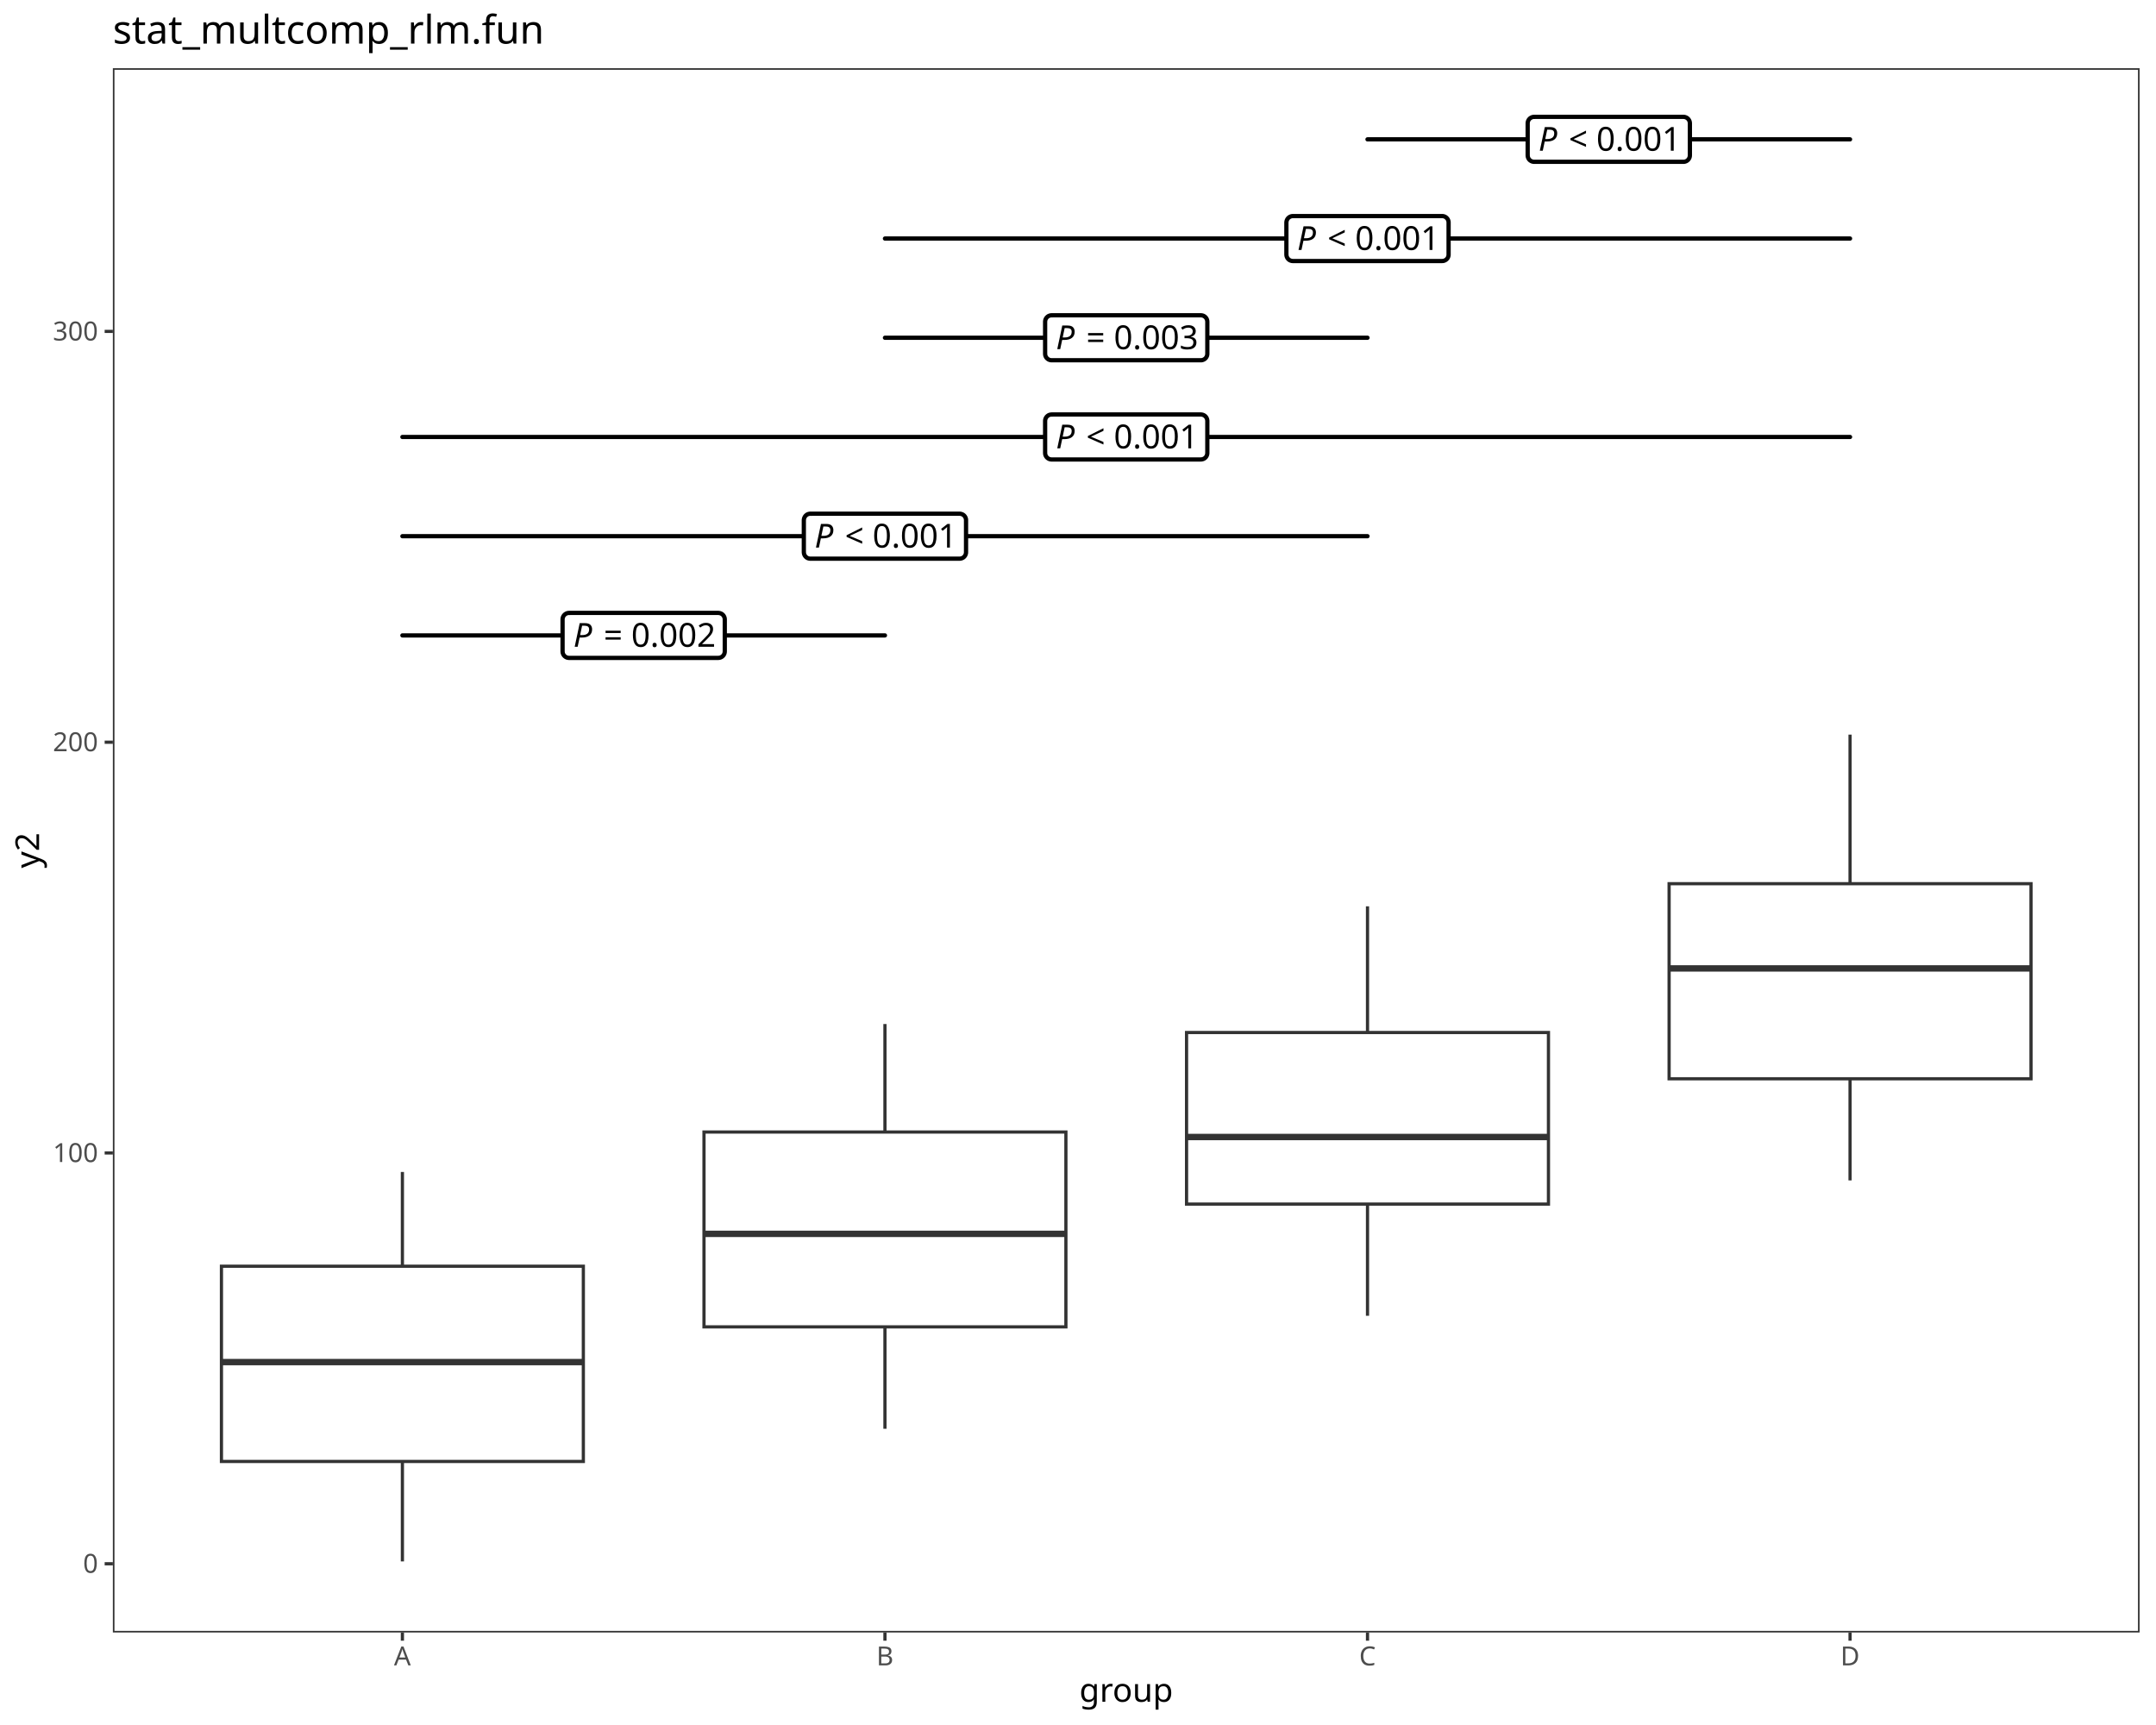
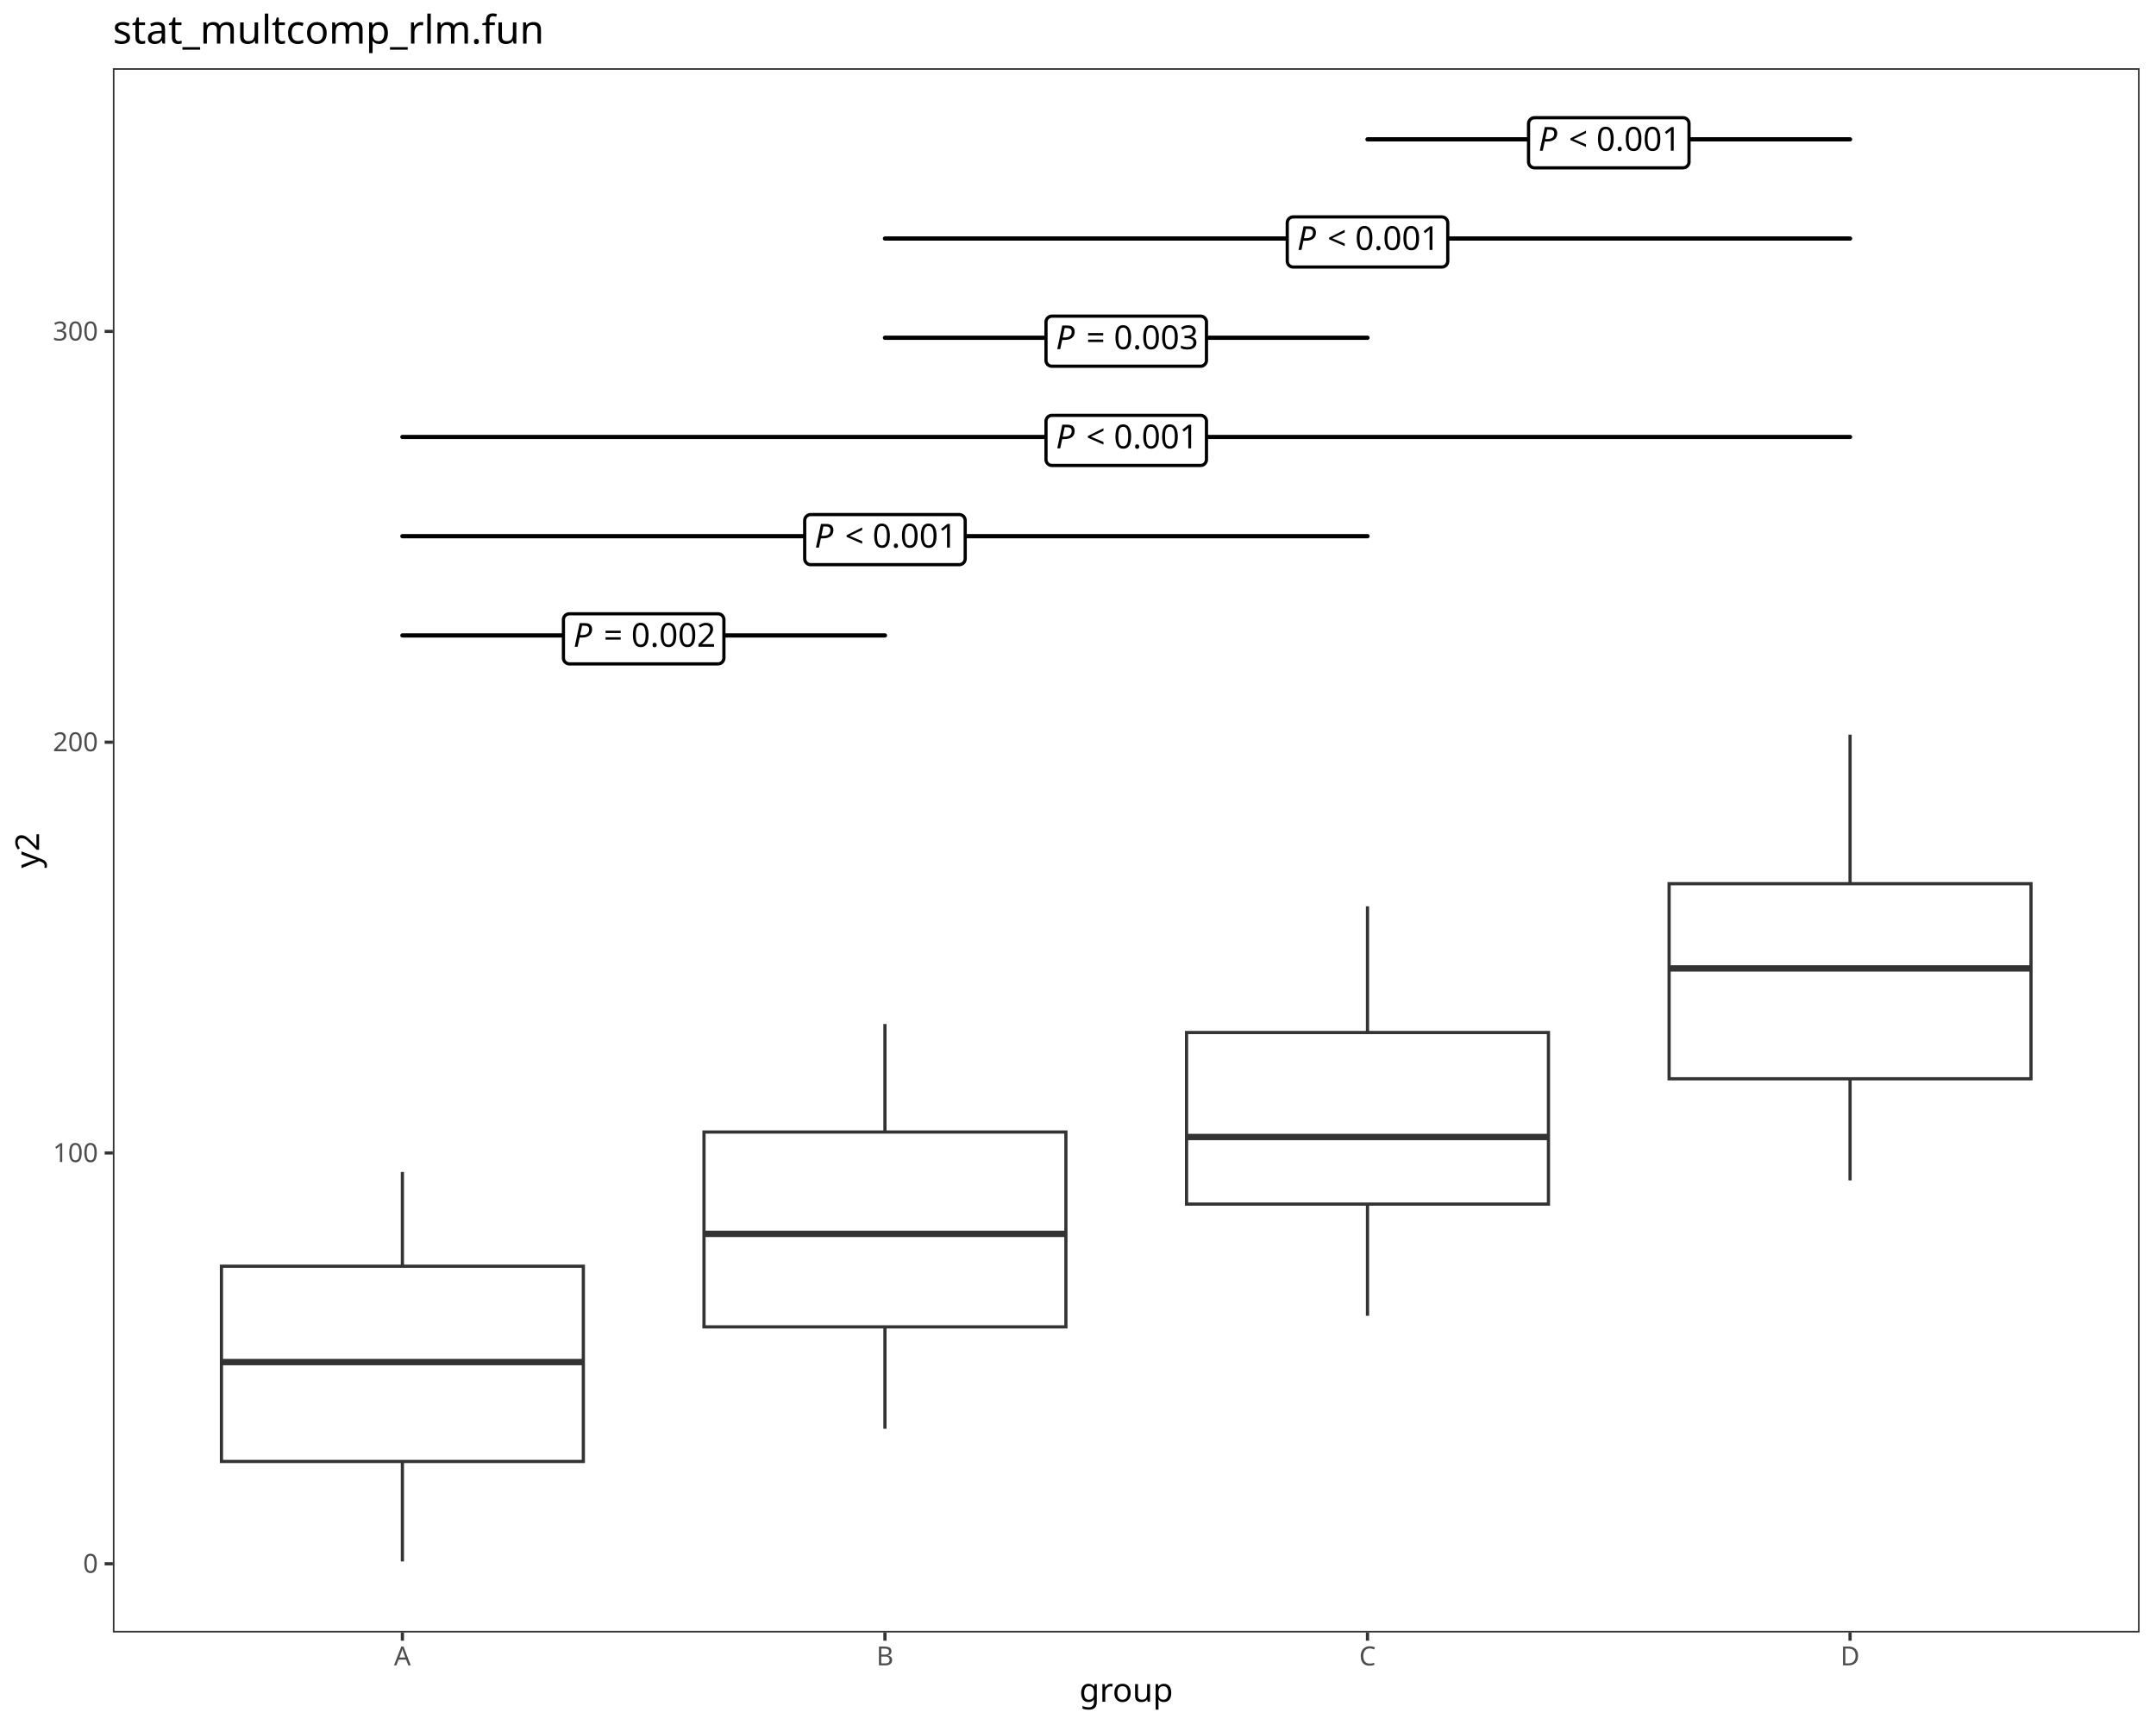
<svg xmlns="http://www.w3.org/2000/svg" class="svglite" data-engine-version="2.0" width="720.00pt" height="576.00pt" viewBox="0 0 720.00 576.00">
  <defs>
    <style type="text/css">
    .svglite line, .svglite polyline, .svglite polygon, .svglite path, .svglite rect, .svglite circle {
      fill: none;
      stroke: #000000;
      stroke-linecap: round;
      stroke-linejoin: round;
      stroke-miterlimit: 10.00;
    }
  </style>
  </defs>
  <rect width="100%" height="100%" style="stroke: none; fill: #FFFFFF;" />
  <defs>
    <clipPath id="cpMC4wMHw3MjAuMDB8MC4wMHw1NzYuMDA=">
      <rect x="0.00" y="0.00" width="720.00" height="576.00" />
    </clipPath>
  </defs>
  <g clip-path="url(#cpMC4wMHw3MjAuMDB8MC4wMHw1NzYuMDA=)">
    <rect x="0.00" y="0.00" width="720.00" height="576.00" style="stroke-width: 1.07; stroke: #FFFFFF; fill: #FFFFFF;" />
  </g>
  <defs>
    <clipPath id="cpMzcuNjl8NzE0LjUyfDIyLjc4fDU0NS4xMQ==">
      <rect x="37.69" y="22.78" width="676.83" height="522.33" />
    </clipPath>
  </defs>
  <g clip-path="url(#cpMzcuNjl8NzE0LjUyfDIyLjc4fDU0NS4xMQ==)">
    <rect x="37.69" y="22.78" width="676.83" height="522.33" style="stroke-width: 1.07; stroke: none; fill: #FFFFFF;" />
    <line x1="134.38" y1="422.81" x2="134.38" y2="391.33" style="stroke-width: 1.07; stroke: #333333; stroke-linecap: butt;" />
    <line x1="134.38" y1="488.00" x2="134.38" y2="521.37" style="stroke-width: 1.07; stroke: #333333; stroke-linecap: butt;" />
    <polygon points="73.95,422.81 73.95,488.00 194.81,488.00 194.81,422.81 73.95,422.81 " style="stroke-width: 1.07; stroke: #333333; stroke-linecap: butt; stroke-linejoin: miter; fill: #FFFFFF;" />
    <line x1="73.95" y1="454.82" x2="194.81" y2="454.82" style="stroke-width: 2.13; stroke: #333333; stroke-linecap: butt; stroke-linejoin: miter;" />
    <line x1="295.53" y1="378.00" x2="295.53" y2="341.94" style="stroke-width: 1.07; stroke: #333333; stroke-linecap: butt;" />
    <line x1="295.53" y1="443.06" x2="295.53" y2="477.08" style="stroke-width: 1.07; stroke: #333333; stroke-linecap: butt;" />
    <polygon points="235.10,378.00 235.10,443.06 355.96,443.06 355.96,378.00 235.10,378.00 " style="stroke-width: 1.07; stroke: #333333; stroke-linecap: butt; stroke-linejoin: miter; fill: #FFFFFF;" />
    <line x1="235.10" y1="412.00" x2="355.96" y2="412.00" style="stroke-width: 2.13; stroke: #333333; stroke-linecap: butt; stroke-linejoin: miter;" />
    <line x1="456.68" y1="344.77" x2="456.68" y2="302.63" style="stroke-width: 1.07; stroke: #333333; stroke-linecap: butt;" />
    <line x1="456.68" y1="402.06" x2="456.68" y2="439.35" style="stroke-width: 1.07; stroke: #333333; stroke-linecap: butt;" />
    <polygon points="396.25,344.77 396.25,402.06 517.11,402.06 517.11,344.77 396.25,344.77 " style="stroke-width: 1.07; stroke: #333333; stroke-linecap: butt; stroke-linejoin: miter; fill: #FFFFFF;" />
    <line x1="396.25" y1="379.66" x2="517.11" y2="379.66" style="stroke-width: 2.13; stroke: #333333; stroke-linecap: butt; stroke-linejoin: miter;" />
    <line x1="617.83" y1="295.08" x2="617.83" y2="245.30" style="stroke-width: 1.07; stroke: #333333; stroke-linecap: butt;" />
    <line x1="617.83" y1="360.22" x2="617.83" y2="394.15" style="stroke-width: 1.07; stroke: #333333; stroke-linecap: butt;" />
    <polygon points="557.40,295.08 557.40,360.22 678.26,360.22 678.26,295.08 557.40,295.08 " style="stroke-width: 1.07; stroke: #333333; stroke-linecap: butt; stroke-linejoin: miter; fill: #FFFFFF;" />
    <line x1="557.40" y1="323.37" x2="678.26" y2="323.37" style="stroke-width: 2.13; stroke: #333333; stroke-linecap: butt; stroke-linejoin: miter;" />
    <line x1="134.38" y1="212.17" x2="295.53" y2="212.17" style="stroke-width: 1.42;" />
-     <polygon points="190.03,219.68 239.88,219.68 239.79,219.68 240.14,219.66 240.48,219.59 240.80,219.47 241.11,219.29 241.37,219.07 241.61,218.81 241.79,218.52 241.93,218.20 242.01,217.86 242.04,217.52 242.04,217.52 242.04,206.82 242.04,206.82 242.01,206.47 241.93,206.14 241.79,205.82 241.61,205.52 241.37,205.26 241.11,205.04 240.80,204.87 240.48,204.75 240.14,204.68 239.88,204.66 190.03,204.66 190.29,204.68 189.94,204.66 189.60,204.70 189.26,204.80 188.95,204.95 188.66,205.15 188.41,205.39 188.20,205.67 188.04,205.97 187.93,206.30 187.88,206.65 187.87,206.82 187.87,217.52 187.88,217.34 187.88,217.69 187.93,218.03 188.04,218.36 188.20,218.67 188.41,218.95 188.66,219.19 188.95,219.39 189.26,219.54 189.60,219.63 189.94,219.68 " style="stroke-width: 1.42; fill: #FFFFFF;" />
+     <polygon points="190.14,221.68 239.76,221.68 239.68,221.68 240.00,221.67 240.32,221.60 240.62,221.49 240.89,221.33 241.14,221.13 241.35,220.89 241.52,220.62 241.65,220.32 241.72,220.01 241.75,219.69 241.75,219.69 241.75,206.94 241.75,206.94 241.72,206.62 241.65,206.31 241.52,206.01 241.35,205.74 241.14,205.50 240.89,205.30 240.62,205.14 240.32,205.03 240.00,204.96 239.76,204.95 190.14,204.95 190.38,204.96 190.06,204.95 189.75,204.99 189.44,205.08 189.15,205.22 188.89,205.40 188.66,205.62 188.46,205.87 188.32,206.16 188.21,206.46 188.16,206.78 188.16,206.94 188.16,219.69 188.16,219.53 188.16,219.85 188.21,220.17 188.32,220.47 188.46,220.76 188.66,221.01 188.89,221.23 189.15,221.41 189.44,221.55 189.75,221.64 190.06,221.68 " style="stroke-width: 1.07; fill: #FFFFFF;" />
    <text x="191.47" y="215.97" style="font-size: 11.04px; font-style: italic; font-family: sans;" textLength="7.37px" lengthAdjust="spacingAndGlyphs">P</text>
    <text x="198.83" y="215.97" style="font-size: 11.04px; font-family: sans;" textLength="2.76px" lengthAdjust="spacingAndGlyphs"> </text>
    <text x="201.60" y="215.97" style="font-size: 11.04px; font-family: sans;" textLength="6.45px" lengthAdjust="spacingAndGlyphs">=</text>
    <text x="208.05" y="215.97" style="font-size: 11.04px; font-family: sans;" textLength="2.76px" lengthAdjust="spacingAndGlyphs"> </text>
    <text x="210.81" y="215.97" style="font-size: 11.04px; font-family: sans;" textLength="27.63px" lengthAdjust="spacingAndGlyphs">0.002</text>
    <line x1="134.38" y1="179.04" x2="456.68" y2="179.04" style="stroke-width: 1.42;" />
-     <polygon points="270.60,186.55 320.45,186.55 320.37,186.55 320.71,186.53 321.05,186.46 321.38,186.34 321.68,186.17 321.95,185.95 322.18,185.69 322.37,185.39 322.50,185.07 322.59,184.73 322.61,184.39 322.61,184.39 322.61,173.69 322.61,173.69 322.59,173.35 322.50,173.01 322.37,172.69 322.18,172.39 321.95,172.13 321.68,171.91 321.38,171.74 321.05,171.62 320.71,171.55 320.45,171.53 270.60,171.53 270.86,171.55 270.52,171.53 270.17,171.58 269.84,171.67 269.52,171.82 269.24,172.02 268.99,172.26 268.78,172.54 268.62,172.85 268.51,173.18 268.45,173.52 268.44,173.69 268.44,184.39 268.45,184.21 268.45,184.56 268.51,184.91 268.62,185.24 268.78,185.54 268.99,185.82 269.24,186.06 269.52,186.26 269.84,186.41 270.17,186.50 270.52,186.55 " style="stroke-width: 1.42; fill: #FFFFFF;" />
+     <polygon points="270.72,188.55 320.34,188.55 320.26,188.55 320.58,188.54 320.89,188.47 321.19,188.36 321.47,188.20 321.72,188.00 321.93,187.76 322.10,187.49 322.22,187.19 322.30,186.88 322.33,186.57 322.33,186.57 322.33,173.81 322.33,173.81 322.30,173.49 322.22,173.18 322.10,172.88 321.93,172.61 321.72,172.37 321.47,172.17 321.19,172.01 320.89,171.90 320.58,171.83 320.34,171.82 270.72,171.82 270.96,171.83 270.64,171.82 270.32,171.86 270.01,171.95 269.73,172.09 269.46,172.27 269.23,172.49 269.04,172.75 268.89,173.03 268.79,173.33 268.74,173.65 268.73,173.81 268.73,186.57 268.74,186.41 268.74,186.72 268.79,187.04 268.89,187.34 269.04,187.63 269.23,187.88 269.46,188.10 269.73,188.29 270.01,188.42 270.32,188.51 270.64,188.55 " style="stroke-width: 1.07; fill: #FFFFFF;" />
    <text x="272.04" y="182.84" style="font-size: 11.04px; font-style: italic; font-family: sans;" textLength="7.37px" lengthAdjust="spacingAndGlyphs">P</text>
    <text x="279.41" y="182.84" style="font-size: 11.04px; font-family: sans;" textLength="2.76px" lengthAdjust="spacingAndGlyphs"> </text>
    <text x="282.17" y="182.84" style="font-size: 11.04px; font-family: sans;" textLength="6.45px" lengthAdjust="spacingAndGlyphs">&lt;</text>
    <text x="288.62" y="182.84" style="font-size: 11.04px; font-family: sans;" textLength="2.76px" lengthAdjust="spacingAndGlyphs"> </text>
    <text x="291.39" y="182.84" style="font-size: 11.04px; font-family: sans;" textLength="27.63px" lengthAdjust="spacingAndGlyphs">0.001</text>
    <line x1="134.38" y1="145.91" x2="617.83" y2="145.91" style="stroke-width: 1.42;" />
-     <polygon points="351.18,153.42 401.03,153.42 400.94,153.42 401.29,153.40 401.63,153.33 401.96,153.21 402.26,153.04 402.53,152.82 402.76,152.56 402.94,152.26 403.08,151.94 403.16,151.61 403.19,151.26 403.19,151.26 403.19,140.56 403.19,140.56 403.16,140.22 403.08,139.88 402.94,139.56 402.76,139.27 402.53,139.01 402.26,138.79 401.96,138.61 401.63,138.49 401.29,138.42 401.03,138.40 351.18,138.40 351.44,138.42 351.09,138.41 350.75,138.45 350.41,138.54 350.10,138.69 349.81,138.89 349.56,139.13 349.35,139.41 349.19,139.72 349.08,140.05 349.03,140.39 349.02,140.56 349.02,151.26 349.03,151.09 349.03,151.43 349.08,151.78 349.19,152.11 349.35,152.41 349.56,152.69 349.81,152.93 350.10,153.13 350.41,153.28 350.75,153.38 351.09,153.42 " style="stroke-width: 1.42; fill: #FFFFFF;" />
+     <polygon points="351.29,155.42 400.91,155.42 400.83,155.42 401.15,155.41 401.47,155.35 401.77,155.23 402.04,155.07 402.29,154.87 402.50,154.63 402.67,154.36 402.80,154.07 402.88,153.76 402.90,153.44 402.90,153.44 402.90,140.68 402.90,140.68 402.88,140.36 402.80,140.05 402.67,139.76 402.50,139.49 402.29,139.25 402.04,139.04 401.77,138.88 401.47,138.77 401.15,138.71 400.91,138.69 351.29,138.69 351.53,138.71 351.21,138.69 350.90,138.73 350.59,138.82 350.30,138.96 350.04,139.14 349.81,139.36 349.62,139.62 349.47,139.90 349.37,140.20 349.31,140.52 349.31,140.68 349.31,153.44 349.31,153.28 349.31,153.60 349.37,153.91 349.47,154.22 349.62,154.50 349.81,154.75 350.04,154.98 350.30,155.16 350.59,155.29 350.90,155.38 351.21,155.42 " style="stroke-width: 1.07; fill: #FFFFFF;" />
    <text x="352.62" y="149.71" style="font-size: 11.04px; font-style: italic; font-family: sans;" textLength="7.37px" lengthAdjust="spacingAndGlyphs">P</text>
    <text x="359.99" y="149.71" style="font-size: 11.04px; font-family: sans;" textLength="2.76px" lengthAdjust="spacingAndGlyphs"> </text>
    <text x="362.75" y="149.71" style="font-size: 11.04px; font-family: sans;" textLength="6.45px" lengthAdjust="spacingAndGlyphs">&lt;</text>
    <text x="369.20" y="149.71" style="font-size: 11.04px; font-family: sans;" textLength="2.76px" lengthAdjust="spacingAndGlyphs"> </text>
    <text x="371.96" y="149.71" style="font-size: 11.04px; font-family: sans;" textLength="27.63px" lengthAdjust="spacingAndGlyphs">0.001</text>
    <line x1="295.53" y1="112.78" x2="456.68" y2="112.78" style="stroke-width: 1.42;" />
-     <polygon points="351.18,120.29 401.03,120.29 400.94,120.29 401.29,120.28 401.63,120.21 401.96,120.08 402.26,119.91 402.53,119.69 402.76,119.43 402.94,119.13 403.08,118.82 403.16,118.48 403.19,118.13 403.19,118.13 403.19,107.44 403.19,107.44 403.16,107.09 403.08,106.75 402.94,106.43 402.76,106.14 402.53,105.88 402.26,105.66 401.96,105.48 401.63,105.36 401.29,105.29 401.03,105.28 351.18,105.28 351.44,105.29 351.09,105.28 350.75,105.32 350.41,105.42 350.10,105.56 349.81,105.76 349.56,106.00 349.35,106.28 349.19,106.59 349.08,106.92 349.03,107.26 349.02,107.44 349.02,118.13 349.03,117.96 349.03,118.30 349.08,118.65 349.19,118.98 349.35,119.29 349.56,119.56 349.81,119.80 350.10,120.00 350.41,120.15 350.75,120.25 351.09,120.29 " style="stroke-width: 1.42; fill: #FFFFFF;" />
+     <polygon points="351.29,122.29 400.91,122.29 400.83,122.29 401.15,122.28 401.47,122.22 401.77,122.10 402.04,121.94 402.29,121.74 402.50,121.50 402.67,121.23 402.80,120.94 402.88,120.63 402.90,120.31 402.90,120.31 402.90,107.55 402.90,107.55 402.88,107.23 402.80,106.92 402.67,106.63 402.50,106.36 402.29,106.12 402.04,105.91 401.77,105.75 401.47,105.64 401.15,105.58 400.91,105.56 351.29,105.56 351.53,105.58 351.21,105.56 350.90,105.60 350.59,105.69 350.30,105.83 350.04,106.01 349.81,106.23 349.62,106.49 349.47,106.77 349.37,107.07 349.31,107.39 349.31,107.55 349.31,120.31 349.31,120.15 349.31,120.47 349.37,120.78 349.47,121.09 349.62,121.37 349.81,121.63 350.04,121.85 350.30,122.03 350.59,122.17 350.90,122.25 351.21,122.29 " style="stroke-width: 1.07; fill: #FFFFFF;" />
    <text x="352.62" y="116.59" style="font-size: 11.04px; font-style: italic; font-family: sans;" textLength="7.37px" lengthAdjust="spacingAndGlyphs">P</text>
    <text x="359.99" y="116.59" style="font-size: 11.04px; font-family: sans;" textLength="2.76px" lengthAdjust="spacingAndGlyphs"> </text>
    <text x="362.75" y="116.59" style="font-size: 11.04px; font-family: sans;" textLength="6.45px" lengthAdjust="spacingAndGlyphs">=</text>
    <text x="369.20" y="116.59" style="font-size: 11.04px; font-family: sans;" textLength="2.76px" lengthAdjust="spacingAndGlyphs"> </text>
    <text x="371.96" y="116.59" style="font-size: 11.04px; font-family: sans;" textLength="27.63px" lengthAdjust="spacingAndGlyphs">0.003</text>
    <line x1="295.53" y1="79.65" x2="617.83" y2="79.65" style="stroke-width: 1.42;" />
-     <polygon points="431.75,87.16 481.60,87.16 481.52,87.16 481.86,87.15 482.21,87.08 482.53,86.95 482.83,86.78 483.10,86.56 483.33,86.30 483.52,86.01 483.65,85.69 483.74,85.35 483.76,85.00 483.76,85.00 483.76,74.31 483.76,74.31 483.74,73.96 483.65,73.62 483.52,73.30 483.33,73.01 483.10,72.75 482.83,72.53 482.53,72.35 482.21,72.23 481.86,72.16 481.60,72.15 431.75,72.15 432.02,72.16 431.67,72.15 431.32,72.19 430.99,72.29 430.67,72.44 430.39,72.63 430.14,72.87 429.93,73.15 429.77,73.46 429.66,73.79 429.60,74.13 429.59,74.31 429.59,85.00 429.60,84.83 429.60,85.18 429.66,85.52 429.77,85.85 429.93,86.16 430.14,86.43 430.39,86.68 430.67,86.87 430.99,87.02 431.32,87.12 431.67,87.16 " style="stroke-width: 1.42; fill: #FFFFFF;" />
+     <polygon points="431.87,89.17 481.49,89.17 481.41,89.16 481.73,89.15 482.04,89.09 482.34,88.97 482.62,88.81 482.87,88.61 483.08,88.37 483.25,88.10 483.37,87.81 483.45,87.50 483.48,87.18 483.48,87.18 483.48,74.42 483.48,74.42 483.45,74.10 483.37,73.79 483.25,73.50 483.08,73.23 482.87,72.99 482.62,72.79 482.34,72.63 482.04,72.51 481.73,72.45 481.49,72.43 431.87,72.43 432.11,72.45 431.79,72.44 431.47,72.47 431.17,72.56 430.88,72.70 430.61,72.88 430.38,73.10 430.19,73.36 430.04,73.64 429.94,73.95 429.89,74.26 429.88,74.42 429.88,87.18 429.89,87.02 429.89,87.34 429.94,87.65 430.04,87.96 430.19,88.24 430.38,88.50 430.61,88.72 430.88,88.90 431.17,89.04 431.47,89.13 431.79,89.16 " style="stroke-width: 1.07; fill: #FFFFFF;" />
    <text x="433.19" y="83.46" style="font-size: 11.04px; font-style: italic; font-family: sans;" textLength="7.37px" lengthAdjust="spacingAndGlyphs">P</text>
    <text x="440.56" y="83.46" style="font-size: 11.04px; font-family: sans;" textLength="2.76px" lengthAdjust="spacingAndGlyphs"> </text>
    <text x="443.32" y="83.46" style="font-size: 11.04px; font-family: sans;" textLength="6.45px" lengthAdjust="spacingAndGlyphs">&lt;</text>
    <text x="449.77" y="83.46" style="font-size: 11.04px; font-family: sans;" textLength="2.76px" lengthAdjust="spacingAndGlyphs"> </text>
    <text x="452.54" y="83.46" style="font-size: 11.04px; font-family: sans;" textLength="27.63px" lengthAdjust="spacingAndGlyphs">0.001</text>
    <line x1="456.68" y1="46.53" x2="617.83" y2="46.53" style="stroke-width: 1.42;" />
-     <polygon points="512.33,54.03 562.18,54.03 562.09,54.03 562.44,54.02 562.78,53.95 563.11,53.83 563.41,53.65 563.68,53.43 563.91,53.17 564.09,52.88 564.23,52.56 564.31,52.22 564.34,51.87 564.34,51.87 564.34,41.18 564.34,41.18 564.31,40.83 564.23,40.49 564.09,40.17 563.91,39.88 563.68,39.62 563.41,39.40 563.11,39.23 562.78,39.10 562.44,39.03 562.18,39.02 512.33,39.02 512.59,39.03 512.24,39.02 511.90,39.06 511.56,39.16 511.25,39.31 510.96,39.50 510.71,39.75 510.50,40.02 510.34,40.33 510.23,40.66 510.18,41.00 510.17,41.18 510.17,51.87 510.18,51.70 510.18,52.05 510.23,52.39 510.34,52.72 510.50,53.03 510.71,53.31 510.96,53.55 511.25,53.74 511.56,53.89 511.90,53.99 512.24,54.03 " style="stroke-width: 1.42; fill: #FFFFFF;" />
+     <polygon points="512.45,56.04 562.06,56.04 561.98,56.04 562.30,56.02 562.62,55.96 562.92,55.85 563.19,55.69 563.44,55.48 563.65,55.24 563.82,54.97 563.95,54.68 564.03,54.37 564.05,54.05 564.05,54.05 564.05,41.29 564.05,41.29 564.03,40.97 563.95,40.66 563.82,40.37 563.65,40.10 563.44,39.86 563.19,39.66 562.92,39.50 562.62,39.38 562.30,39.32 562.06,39.31 512.45,39.31 512.68,39.32 512.37,39.31 512.05,39.35 511.74,39.43 511.45,39.57 511.19,39.75 510.96,39.98 510.77,40.23 510.62,40.51 510.52,40.82 510.46,41.13 510.46,41.29 510.46,54.05 510.46,53.89 510.46,54.21 510.52,54.53 510.62,54.83 510.77,55.11 510.96,55.37 511.19,55.59 511.45,55.77 511.74,55.91 512.05,56.00 512.37,56.04 " style="stroke-width: 1.07; fill: #FFFFFF;" />
    <text x="513.77" y="50.33" style="font-size: 11.04px; font-style: italic; font-family: sans;" textLength="7.37px" lengthAdjust="spacingAndGlyphs">P</text>
    <text x="521.14" y="50.33" style="font-size: 11.04px; font-family: sans;" textLength="2.76px" lengthAdjust="spacingAndGlyphs"> </text>
    <text x="523.90" y="50.33" style="font-size: 11.04px; font-family: sans;" textLength="6.45px" lengthAdjust="spacingAndGlyphs">&lt;</text>
    <text x="530.35" y="50.33" style="font-size: 11.04px; font-family: sans;" textLength="2.76px" lengthAdjust="spacingAndGlyphs"> </text>
    <text x="533.11" y="50.33" style="font-size: 11.04px; font-family: sans;" textLength="27.63px" lengthAdjust="spacingAndGlyphs">0.001</text>
    <rect x="37.69" y="22.78" width="676.83" height="522.33" style="stroke-width: 1.07; stroke: #333333;" />
  </g>
  <g clip-path="url(#cpMC4wMHw3MjAuMDB8MC4wMHw1NzYuMDA=)">
    <text x="32.76" y="525.18" text-anchor="end" style="font-size: 8.80px; fill: #4D4D4D; font-family: sans;" textLength="4.89px" lengthAdjust="spacingAndGlyphs">0</text>
    <text x="32.76" y="388.02" text-anchor="end" style="font-size: 8.80px; fill: #4D4D4D; font-family: sans;" textLength="14.68px" lengthAdjust="spacingAndGlyphs">100</text>
    <text x="32.76" y="250.85" text-anchor="end" style="font-size: 8.80px; fill: #4D4D4D; font-family: sans;" textLength="14.68px" lengthAdjust="spacingAndGlyphs">200</text>
    <text x="32.76" y="113.69" text-anchor="end" style="font-size: 8.80px; fill: #4D4D4D; font-family: sans;" textLength="14.68px" lengthAdjust="spacingAndGlyphs">300</text>
    <polyline points="34.95,522.16 37.69,522.16 " style="stroke-width: 1.07; stroke: #333333; stroke-linecap: butt;" />
    <polyline points="34.95,384.99 37.69,384.99 " style="stroke-width: 1.07; stroke: #333333; stroke-linecap: butt;" />
    <polyline points="34.95,247.83 37.69,247.83 " style="stroke-width: 1.07; stroke: #333333; stroke-linecap: butt;" />
    <polyline points="34.95,110.66 37.69,110.66 " style="stroke-width: 1.07; stroke: #333333; stroke-linecap: butt;" />
    <polyline points="134.38,547.85 134.38,545.11 " style="stroke-width: 1.07; stroke: #333333; stroke-linecap: butt;" />
    <polyline points="295.53,547.85 295.53,545.11 " style="stroke-width: 1.07; stroke: #333333; stroke-linecap: butt;" />
    <polyline points="456.68,547.85 456.68,545.11 " style="stroke-width: 1.07; stroke: #333333; stroke-linecap: butt;" />
    <polyline points="617.83,547.85 617.83,545.11 " style="stroke-width: 1.07; stroke: #333333; stroke-linecap: butt;" />
    <text x="134.38" y="556.10" text-anchor="middle" style="font-size: 8.80px; fill: #4D4D4D; font-family: sans;" textLength="5.87px" lengthAdjust="spacingAndGlyphs">A</text>
    <text x="295.53" y="556.10" text-anchor="middle" style="font-size: 8.80px; fill: #4D4D4D; font-family: sans;" textLength="5.87px" lengthAdjust="spacingAndGlyphs">B</text>
    <text x="456.68" y="556.10" text-anchor="middle" style="font-size: 8.80px; fill: #4D4D4D; font-family: sans;" textLength="6.36px" lengthAdjust="spacingAndGlyphs">C</text>
    <text x="617.83" y="556.10" text-anchor="middle" style="font-size: 8.80px; fill: #4D4D4D; font-family: sans;" textLength="6.36px" lengthAdjust="spacingAndGlyphs">D</text>
    <text x="376.10" y="568.24" text-anchor="middle" style="font-size: 11.00px; font-family: sans;" textLength="28.14px" lengthAdjust="spacingAndGlyphs">group</text>
    <text transform="translate(13.05,283.95) rotate(-90)" text-anchor="middle" style="font-size: 11.00px; font-family: sans;" textLength="11.62px" lengthAdjust="spacingAndGlyphs">y2</text>
    <text x="37.69" y="14.56" style="font-size: 13.20px; font-family: sans;" textLength="133.54px" lengthAdjust="spacingAndGlyphs">stat_multcomp_rlm.fun</text>
  </g>
</svg>
